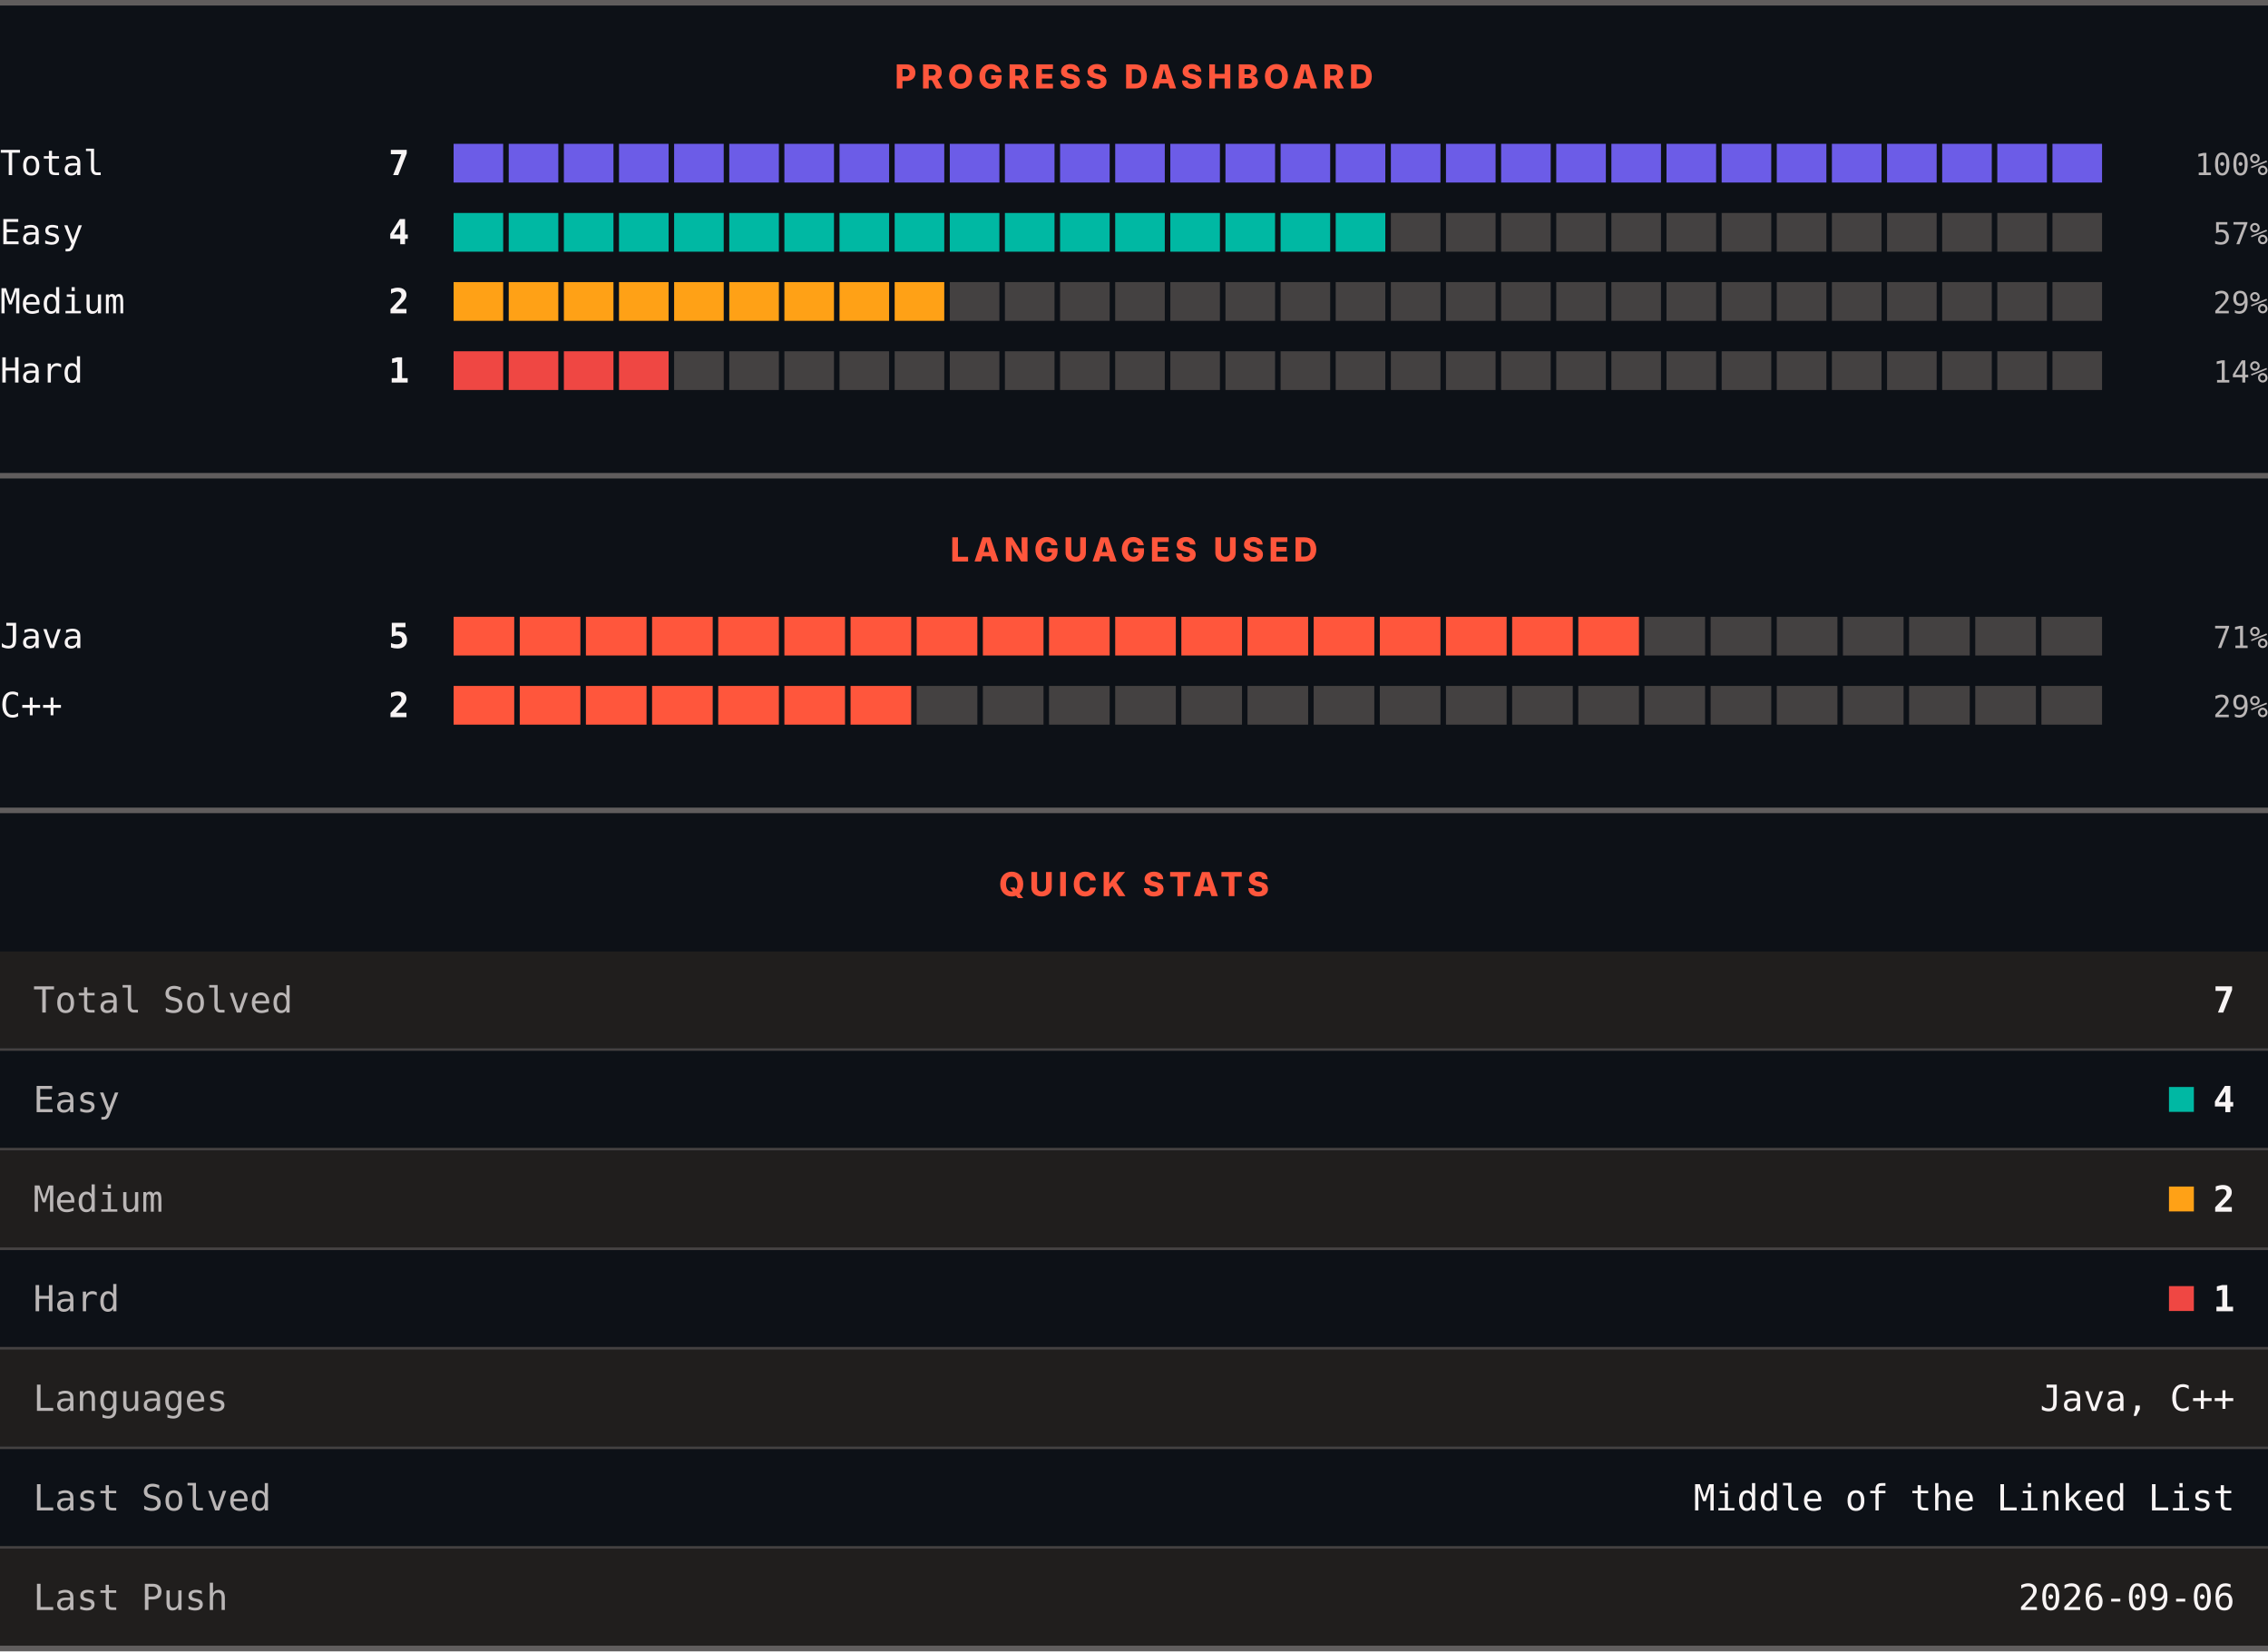
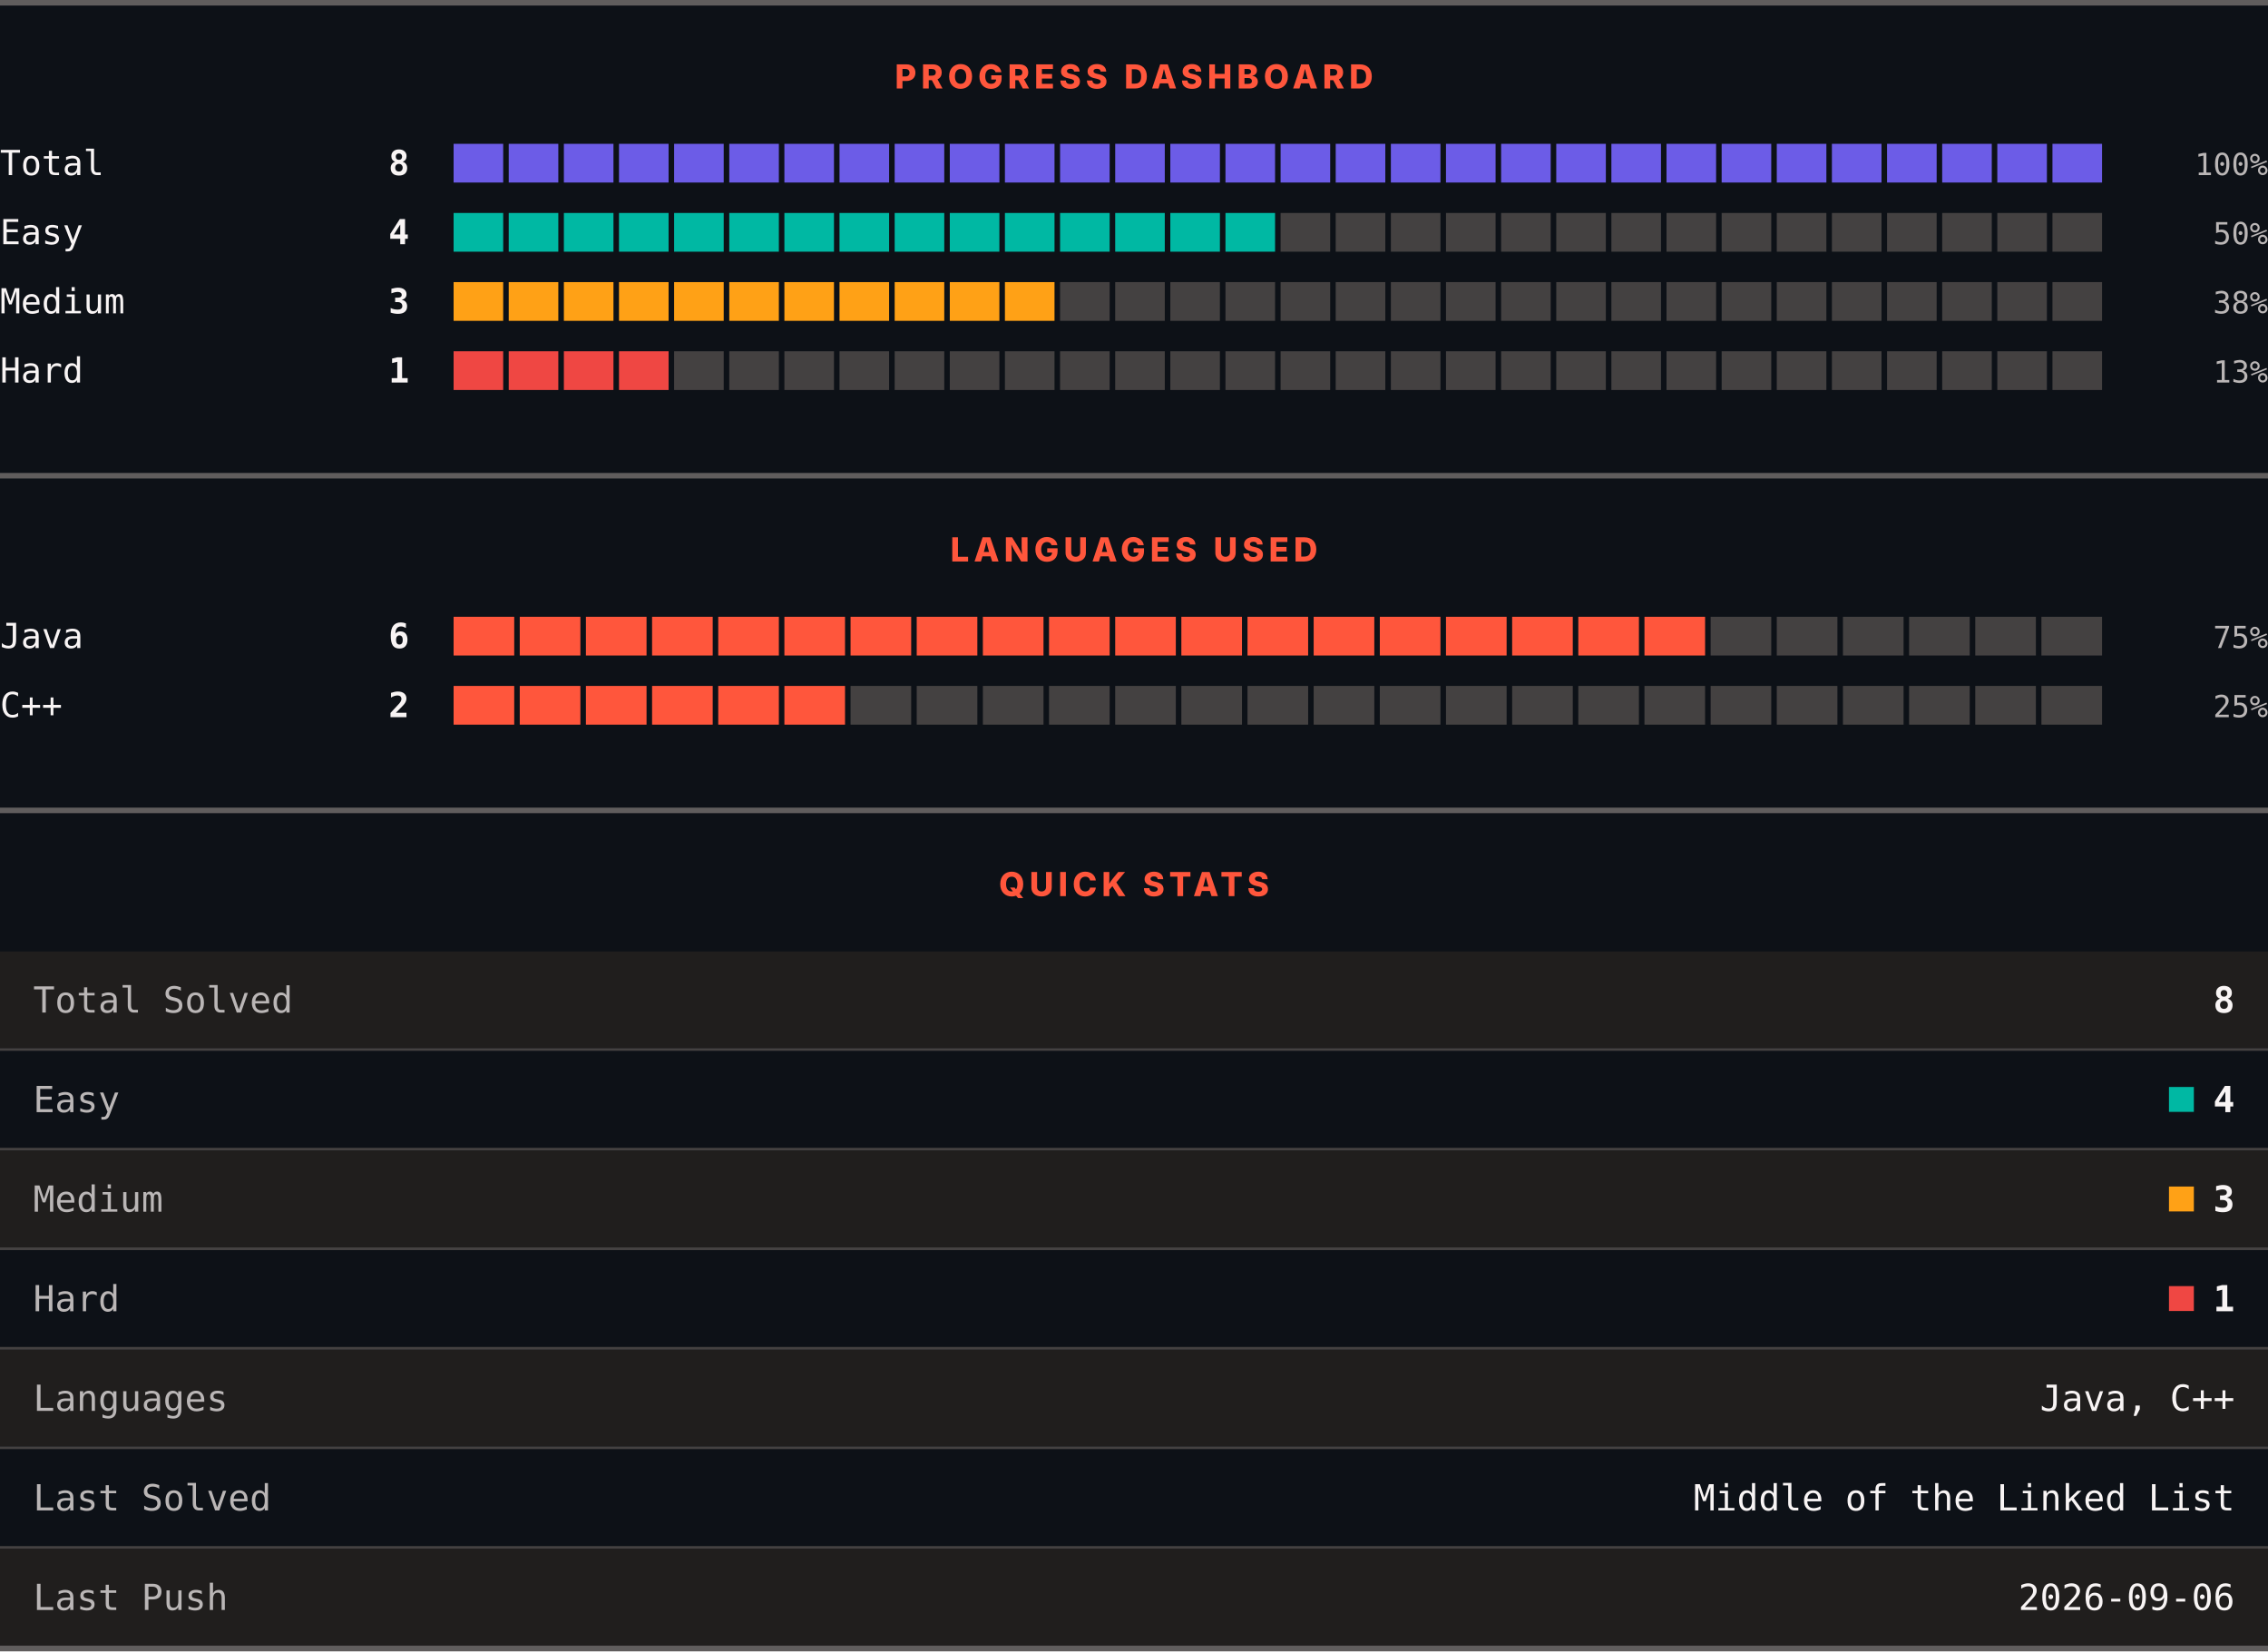
<svg xmlns="http://www.w3.org/2000/svg" width="820" height="597" viewBox="0 0 820 597" role="img" aria-label="LeetCode progress, languages and quick stats">
  <rect width="820" height="597" fill="#0d1117" />
  <rect x="0" y="0" width="820" height="2" fill="#605d5d" />
  <text x="410" y="32" text-anchor="middle" font-family="Archivo, system-ui, -apple-system, Segoe UI, sans-serif" font-size="12" font-weight="800" letter-spacing="1.68" fill="#ff563c">PROGRESS DASHBOARD</text>
  <text x="0" y="63.3" font-family="ui-monospace, SFMono-Regular, Menlo, Consolas, monospace" font-size="12.5" fill="#f8f4f4">Total</text>
-   <text x="148" y="63.3" text-anchor="end" font-family="ui-monospace, SFMono-Regular, Menlo, Consolas, monospace" font-size="12.5" font-weight="700" fill="#f8f4f4">7</text>
+   <text x="148" y="63.3" text-anchor="end" font-family="ui-monospace, SFMono-Regular, Menlo, Consolas, monospace" font-size="12.5" font-weight="700" fill="#f8f4f4">8</text>
  <rect x="164.00" y="52" width="17.93" height="14" fill="#6c5ce7" />
  <rect x="183.93" y="52" width="17.93" height="14" fill="#6c5ce7" />
  <rect x="203.87" y="52" width="17.93" height="14" fill="#6c5ce7" />
  <rect x="223.80" y="52" width="17.93" height="14" fill="#6c5ce7" />
  <rect x="243.73" y="52" width="17.93" height="14" fill="#6c5ce7" />
  <rect x="263.67" y="52" width="17.93" height="14" fill="#6c5ce7" />
  <rect x="283.60" y="52" width="17.93" height="14" fill="#6c5ce7" />
  <rect x="303.53" y="52" width="17.93" height="14" fill="#6c5ce7" />
  <rect x="323.47" y="52" width="17.93" height="14" fill="#6c5ce7" />
  <rect x="343.40" y="52" width="17.93" height="14" fill="#6c5ce7" />
  <rect x="363.33" y="52" width="17.93" height="14" fill="#6c5ce7" />
  <rect x="383.27" y="52" width="17.93" height="14" fill="#6c5ce7" />
  <rect x="403.20" y="52" width="17.93" height="14" fill="#6c5ce7" />
  <rect x="423.13" y="52" width="17.93" height="14" fill="#6c5ce7" />
  <rect x="443.07" y="52" width="17.93" height="14" fill="#6c5ce7" />
  <rect x="463.00" y="52" width="17.93" height="14" fill="#6c5ce7" />
  <rect x="482.93" y="52" width="17.93" height="14" fill="#6c5ce7" />
  <rect x="502.87" y="52" width="17.93" height="14" fill="#6c5ce7" />
  <rect x="522.80" y="52" width="17.93" height="14" fill="#6c5ce7" />
  <rect x="542.73" y="52" width="17.93" height="14" fill="#6c5ce7" />
  <rect x="562.67" y="52" width="17.93" height="14" fill="#6c5ce7" />
  <rect x="582.60" y="52" width="17.93" height="14" fill="#6c5ce7" />
  <rect x="602.53" y="52" width="17.93" height="14" fill="#6c5ce7" />
  <rect x="622.47" y="52" width="17.93" height="14" fill="#6c5ce7" />
  <rect x="642.40" y="52" width="17.93" height="14" fill="#6c5ce7" />
  <rect x="662.33" y="52" width="17.93" height="14" fill="#6c5ce7" />
  <rect x="682.27" y="52" width="17.93" height="14" fill="#6c5ce7" />
  <rect x="702.20" y="52" width="17.93" height="14" fill="#6c5ce7" />
  <rect x="722.13" y="52" width="17.93" height="14" fill="#6c5ce7" />
  <rect x="742.07" y="52" width="17.93" height="14" fill="#6c5ce7" />
  <text x="820" y="63.3" text-anchor="end" font-family="ui-monospace, SFMono-Regular, Menlo, Consolas, monospace" font-size="11" fill="#bab6b6">100%</text>
  <text x="0" y="88.3" font-family="ui-monospace, SFMono-Regular, Menlo, Consolas, monospace" font-size="12.5" fill="#f8f4f4">Easy</text>
  <text x="148" y="88.3" text-anchor="end" font-family="ui-monospace, SFMono-Regular, Menlo, Consolas, monospace" font-size="12.5" font-weight="700" fill="#f8f4f4">4</text>
  <rect x="164.00" y="77" width="17.93" height="14" fill="#00b8a3" />
  <rect x="183.93" y="77" width="17.93" height="14" fill="#00b8a3" />
  <rect x="203.87" y="77" width="17.93" height="14" fill="#00b8a3" />
  <rect x="223.80" y="77" width="17.93" height="14" fill="#00b8a3" />
  <rect x="243.73" y="77" width="17.93" height="14" fill="#00b8a3" />
  <rect x="263.67" y="77" width="17.93" height="14" fill="#00b8a3" />
  <rect x="283.60" y="77" width="17.93" height="14" fill="#00b8a3" />
  <rect x="303.53" y="77" width="17.93" height="14" fill="#00b8a3" />
  <rect x="323.47" y="77" width="17.93" height="14" fill="#00b8a3" />
  <rect x="343.40" y="77" width="17.93" height="14" fill="#00b8a3" />
  <rect x="363.33" y="77" width="17.93" height="14" fill="#00b8a3" />
  <rect x="383.27" y="77" width="17.93" height="14" fill="#00b8a3" />
  <rect x="403.20" y="77" width="17.93" height="14" fill="#00b8a3" />
  <rect x="423.13" y="77" width="17.93" height="14" fill="#00b8a3" />
  <rect x="443.07" y="77" width="17.93" height="14" fill="#00b8a3" />
-   <rect x="463.00" y="77" width="17.93" height="14" fill="#00b8a3" />
-   <rect x="482.93" y="77" width="17.93" height="14" fill="#00b8a3" />
+   <rect x="463.00" y="77" width="17.93" height="14" fill="#444141" />
+   <rect x="482.93" y="77" width="17.93" height="14" fill="#444141" />
  <rect x="502.87" y="77" width="17.93" height="14" fill="#444141" />
  <rect x="522.80" y="77" width="17.93" height="14" fill="#444141" />
  <rect x="542.73" y="77" width="17.93" height="14" fill="#444141" />
  <rect x="562.67" y="77" width="17.93" height="14" fill="#444141" />
  <rect x="582.60" y="77" width="17.93" height="14" fill="#444141" />
  <rect x="602.53" y="77" width="17.93" height="14" fill="#444141" />
  <rect x="622.47" y="77" width="17.93" height="14" fill="#444141" />
  <rect x="642.40" y="77" width="17.93" height="14" fill="#444141" />
  <rect x="662.33" y="77" width="17.93" height="14" fill="#444141" />
  <rect x="682.27" y="77" width="17.93" height="14" fill="#444141" />
  <rect x="702.20" y="77" width="17.93" height="14" fill="#444141" />
  <rect x="722.13" y="77" width="17.93" height="14" fill="#444141" />
  <rect x="742.07" y="77" width="17.93" height="14" fill="#444141" />
-   <text x="820" y="88.3" text-anchor="end" font-family="ui-monospace, SFMono-Regular, Menlo, Consolas, monospace" font-size="11" fill="#bab6b6">57%</text>
+   <text x="820" y="88.3" text-anchor="end" font-family="ui-monospace, SFMono-Regular, Menlo, Consolas, monospace" font-size="11" fill="#bab6b6">50%</text>
  <text x="0" y="113.3" font-family="ui-monospace, SFMono-Regular, Menlo, Consolas, monospace" font-size="12.5" fill="#f8f4f4">Medium</text>
-   <text x="148" y="113.3" text-anchor="end" font-family="ui-monospace, SFMono-Regular, Menlo, Consolas, monospace" font-size="12.5" font-weight="700" fill="#f8f4f4">2</text>
+   <text x="148" y="113.3" text-anchor="end" font-family="ui-monospace, SFMono-Regular, Menlo, Consolas, monospace" font-size="12.5" font-weight="700" fill="#f8f4f4">3</text>
  <rect x="164.00" y="102" width="17.93" height="14" fill="#ffa116" />
  <rect x="183.93" y="102" width="17.93" height="14" fill="#ffa116" />
  <rect x="203.87" y="102" width="17.93" height="14" fill="#ffa116" />
  <rect x="223.80" y="102" width="17.93" height="14" fill="#ffa116" />
  <rect x="243.73" y="102" width="17.93" height="14" fill="#ffa116" />
  <rect x="263.67" y="102" width="17.93" height="14" fill="#ffa116" />
  <rect x="283.60" y="102" width="17.93" height="14" fill="#ffa116" />
  <rect x="303.53" y="102" width="17.93" height="14" fill="#ffa116" />
  <rect x="323.47" y="102" width="17.93" height="14" fill="#ffa116" />
-   <rect x="343.40" y="102" width="17.93" height="14" fill="#444141" />
-   <rect x="363.33" y="102" width="17.93" height="14" fill="#444141" />
+   <rect x="343.40" y="102" width="17.93" height="14" fill="#ffa116" />
+   <rect x="363.33" y="102" width="17.93" height="14" fill="#ffa116" />
  <rect x="383.27" y="102" width="17.93" height="14" fill="#444141" />
  <rect x="403.20" y="102" width="17.93" height="14" fill="#444141" />
  <rect x="423.13" y="102" width="17.93" height="14" fill="#444141" />
  <rect x="443.07" y="102" width="17.93" height="14" fill="#444141" />
  <rect x="463.00" y="102" width="17.93" height="14" fill="#444141" />
  <rect x="482.93" y="102" width="17.93" height="14" fill="#444141" />
  <rect x="502.87" y="102" width="17.93" height="14" fill="#444141" />
  <rect x="522.80" y="102" width="17.93" height="14" fill="#444141" />
  <rect x="542.73" y="102" width="17.93" height="14" fill="#444141" />
  <rect x="562.67" y="102" width="17.93" height="14" fill="#444141" />
  <rect x="582.60" y="102" width="17.93" height="14" fill="#444141" />
  <rect x="602.53" y="102" width="17.93" height="14" fill="#444141" />
  <rect x="622.47" y="102" width="17.93" height="14" fill="#444141" />
  <rect x="642.40" y="102" width="17.93" height="14" fill="#444141" />
  <rect x="662.33" y="102" width="17.93" height="14" fill="#444141" />
  <rect x="682.27" y="102" width="17.93" height="14" fill="#444141" />
  <rect x="702.20" y="102" width="17.93" height="14" fill="#444141" />
  <rect x="722.13" y="102" width="17.93" height="14" fill="#444141" />
  <rect x="742.07" y="102" width="17.93" height="14" fill="#444141" />
-   <text x="820" y="113.3" text-anchor="end" font-family="ui-monospace, SFMono-Regular, Menlo, Consolas, monospace" font-size="11" fill="#bab6b6">29%</text>
+   <text x="820" y="113.3" text-anchor="end" font-family="ui-monospace, SFMono-Regular, Menlo, Consolas, monospace" font-size="11" fill="#bab6b6">38%</text>
  <text x="0" y="138.3" font-family="ui-monospace, SFMono-Regular, Menlo, Consolas, monospace" font-size="12.5" fill="#f8f4f4">Hard</text>
  <text x="148" y="138.3" text-anchor="end" font-family="ui-monospace, SFMono-Regular, Menlo, Consolas, monospace" font-size="12.5" font-weight="700" fill="#f8f4f4">1</text>
  <rect x="164.00" y="127" width="17.93" height="14" fill="#ef4743" />
  <rect x="183.93" y="127" width="17.93" height="14" fill="#ef4743" />
  <rect x="203.87" y="127" width="17.93" height="14" fill="#ef4743" />
  <rect x="223.80" y="127" width="17.93" height="14" fill="#ef4743" />
  <rect x="243.73" y="127" width="17.93" height="14" fill="#444141" />
  <rect x="263.67" y="127" width="17.93" height="14" fill="#444141" />
  <rect x="283.60" y="127" width="17.93" height="14" fill="#444141" />
  <rect x="303.53" y="127" width="17.93" height="14" fill="#444141" />
  <rect x="323.47" y="127" width="17.93" height="14" fill="#444141" />
  <rect x="343.40" y="127" width="17.93" height="14" fill="#444141" />
  <rect x="363.33" y="127" width="17.93" height="14" fill="#444141" />
  <rect x="383.27" y="127" width="17.93" height="14" fill="#444141" />
  <rect x="403.20" y="127" width="17.93" height="14" fill="#444141" />
  <rect x="423.13" y="127" width="17.93" height="14" fill="#444141" />
  <rect x="443.07" y="127" width="17.93" height="14" fill="#444141" />
  <rect x="463.00" y="127" width="17.93" height="14" fill="#444141" />
  <rect x="482.93" y="127" width="17.93" height="14" fill="#444141" />
  <rect x="502.87" y="127" width="17.93" height="14" fill="#444141" />
  <rect x="522.80" y="127" width="17.93" height="14" fill="#444141" />
  <rect x="542.73" y="127" width="17.93" height="14" fill="#444141" />
  <rect x="562.67" y="127" width="17.93" height="14" fill="#444141" />
  <rect x="582.60" y="127" width="17.93" height="14" fill="#444141" />
  <rect x="602.53" y="127" width="17.93" height="14" fill="#444141" />
  <rect x="622.47" y="127" width="17.93" height="14" fill="#444141" />
  <rect x="642.40" y="127" width="17.93" height="14" fill="#444141" />
  <rect x="662.33" y="127" width="17.93" height="14" fill="#444141" />
  <rect x="682.27" y="127" width="17.93" height="14" fill="#444141" />
  <rect x="702.20" y="127" width="17.93" height="14" fill="#444141" />
  <rect x="722.13" y="127" width="17.93" height="14" fill="#444141" />
  <rect x="742.07" y="127" width="17.93" height="14" fill="#444141" />
-   <text x="820" y="138.3" text-anchor="end" font-family="ui-monospace, SFMono-Regular, Menlo, Consolas, monospace" font-size="11" fill="#bab6b6">14%</text>
+   <text x="820" y="138.3" text-anchor="end" font-family="ui-monospace, SFMono-Regular, Menlo, Consolas, monospace" font-size="11" fill="#bab6b6">13%</text>
  <rect x="0" y="171" width="820" height="2" fill="#605d5d" />
  <text x="410" y="203" text-anchor="middle" font-family="Archivo, system-ui, -apple-system, Segoe UI, sans-serif" font-size="12" font-weight="800" letter-spacing="1.68" fill="#ff563c">LANGUAGES USED</text>
  <text x="0" y="234.3" font-family="ui-monospace, SFMono-Regular, Menlo, Consolas, monospace" font-size="12.5" fill="#f8f4f4">Java</text>
-   <text x="148" y="234.3" text-anchor="end" font-family="ui-monospace, SFMono-Regular, Menlo, Consolas, monospace" font-size="12.5" font-weight="700" fill="#f8f4f4">5</text>
+   <text x="148" y="234.3" text-anchor="end" font-family="ui-monospace, SFMono-Regular, Menlo, Consolas, monospace" font-size="12.5" font-weight="700" fill="#f8f4f4">6</text>
  <rect x="164.00" y="223" width="21.92" height="14" fill="#ff563c" />
  <rect x="187.92" y="223" width="21.92" height="14" fill="#ff563c" />
  <rect x="211.84" y="223" width="21.92" height="14" fill="#ff563c" />
  <rect x="235.76" y="223" width="21.92" height="14" fill="#ff563c" />
  <rect x="259.68" y="223" width="21.92" height="14" fill="#ff563c" />
  <rect x="283.60" y="223" width="21.92" height="14" fill="#ff563c" />
  <rect x="307.52" y="223" width="21.92" height="14" fill="#ff563c" />
  <rect x="331.44" y="223" width="21.92" height="14" fill="#ff563c" />
  <rect x="355.36" y="223" width="21.92" height="14" fill="#ff563c" />
  <rect x="379.28" y="223" width="21.92" height="14" fill="#ff563c" />
  <rect x="403.20" y="223" width="21.92" height="14" fill="#ff563c" />
  <rect x="427.12" y="223" width="21.92" height="14" fill="#ff563c" />
  <rect x="451.04" y="223" width="21.92" height="14" fill="#ff563c" />
  <rect x="474.96" y="223" width="21.92" height="14" fill="#ff563c" />
  <rect x="498.88" y="223" width="21.92" height="14" fill="#ff563c" />
  <rect x="522.80" y="223" width="21.92" height="14" fill="#ff563c" />
  <rect x="546.72" y="223" width="21.92" height="14" fill="#ff563c" />
  <rect x="570.64" y="223" width="21.92" height="14" fill="#ff563c" />
-   <rect x="594.56" y="223" width="21.92" height="14" fill="#444141" />
+   <rect x="594.56" y="223" width="21.92" height="14" fill="#ff563c" />
  <rect x="618.48" y="223" width="21.92" height="14" fill="#444141" />
  <rect x="642.40" y="223" width="21.92" height="14" fill="#444141" />
  <rect x="666.32" y="223" width="21.92" height="14" fill="#444141" />
  <rect x="690.24" y="223" width="21.92" height="14" fill="#444141" />
  <rect x="714.16" y="223" width="21.92" height="14" fill="#444141" />
  <rect x="738.08" y="223" width="21.92" height="14" fill="#444141" />
-   <text x="820" y="234.3" text-anchor="end" font-family="ui-monospace, SFMono-Regular, Menlo, Consolas, monospace" font-size="11" fill="#bab6b6">71%</text>
+   <text x="820" y="234.3" text-anchor="end" font-family="ui-monospace, SFMono-Regular, Menlo, Consolas, monospace" font-size="11" fill="#bab6b6">75%</text>
  <text x="0" y="259.3" font-family="ui-monospace, SFMono-Regular, Menlo, Consolas, monospace" font-size="12.5" fill="#f8f4f4">C++</text>
  <text x="148" y="259.3" text-anchor="end" font-family="ui-monospace, SFMono-Regular, Menlo, Consolas, monospace" font-size="12.5" font-weight="700" fill="#f8f4f4">2</text>
  <rect x="164.00" y="248" width="21.92" height="14" fill="#ff563c" />
  <rect x="187.92" y="248" width="21.92" height="14" fill="#ff563c" />
  <rect x="211.84" y="248" width="21.92" height="14" fill="#ff563c" />
  <rect x="235.76" y="248" width="21.92" height="14" fill="#ff563c" />
  <rect x="259.68" y="248" width="21.92" height="14" fill="#ff563c" />
  <rect x="283.60" y="248" width="21.92" height="14" fill="#ff563c" />
-   <rect x="307.52" y="248" width="21.92" height="14" fill="#ff563c" />
+   <rect x="307.52" y="248" width="21.92" height="14" fill="#444141" />
  <rect x="331.44" y="248" width="21.92" height="14" fill="#444141" />
  <rect x="355.36" y="248" width="21.92" height="14" fill="#444141" />
  <rect x="379.28" y="248" width="21.92" height="14" fill="#444141" />
  <rect x="403.20" y="248" width="21.92" height="14" fill="#444141" />
  <rect x="427.12" y="248" width="21.92" height="14" fill="#444141" />
  <rect x="451.04" y="248" width="21.92" height="14" fill="#444141" />
  <rect x="474.96" y="248" width="21.92" height="14" fill="#444141" />
  <rect x="498.88" y="248" width="21.92" height="14" fill="#444141" />
  <rect x="522.80" y="248" width="21.92" height="14" fill="#444141" />
  <rect x="546.72" y="248" width="21.92" height="14" fill="#444141" />
  <rect x="570.64" y="248" width="21.92" height="14" fill="#444141" />
  <rect x="594.56" y="248" width="21.92" height="14" fill="#444141" />
  <rect x="618.48" y="248" width="21.92" height="14" fill="#444141" />
  <rect x="642.40" y="248" width="21.92" height="14" fill="#444141" />
  <rect x="666.32" y="248" width="21.92" height="14" fill="#444141" />
  <rect x="690.24" y="248" width="21.92" height="14" fill="#444141" />
  <rect x="714.16" y="248" width="21.92" height="14" fill="#444141" />
  <rect x="738.08" y="248" width="21.92" height="14" fill="#444141" />
-   <text x="820" y="259.3" text-anchor="end" font-family="ui-monospace, SFMono-Regular, Menlo, Consolas, monospace" font-size="11" fill="#bab6b6">29%</text>
+   <text x="820" y="259.3" text-anchor="end" font-family="ui-monospace, SFMono-Regular, Menlo, Consolas, monospace" font-size="11" fill="#bab6b6">25%</text>
  <rect x="0" y="292" width="820" height="2" fill="#605d5d" />
  <text x="410" y="324" text-anchor="middle" font-family="Archivo, system-ui, -apple-system, Segoe UI, sans-serif" font-size="12" font-weight="800" letter-spacing="1.68" fill="#ff563c">QUICK STATS</text>
  <rect x="0" y="344" width="820" height="35" fill="#201e1d" />
  <text x="12" y="366.1" font-family="ui-monospace, SFMono-Regular, Menlo, Consolas, monospace" font-size="13" fill="#bab6b6">Total Solved</text>
-   <text x="808" y="366.1" text-anchor="end" font-family="ui-monospace, SFMono-Regular, Menlo, Consolas, monospace" font-size="13" font-weight="700" fill="#f8f4f4">7</text>
+   <text x="808" y="366.1" text-anchor="end" font-family="ui-monospace, SFMono-Regular, Menlo, Consolas, monospace" font-size="13" font-weight="700" fill="#f8f4f4">8</text>
  <rect x="0" y="379" width="820" height="1" fill="#444141" />
  <rect x="0" y="380" width="820" height="35" fill="#0d1117" />
  <text x="12" y="402.1" font-family="ui-monospace, SFMono-Regular, Menlo, Consolas, monospace" font-size="13" fill="#bab6b6">Easy</text>
  <rect x="784.2" y="393" width="9" height="9" fill="#00b8a3" />
  <text x="808" y="402.1" text-anchor="end" font-family="ui-monospace, SFMono-Regular, Menlo, Consolas, monospace" font-size="13" font-weight="700" fill="#f8f4f4">4</text>
  <rect x="0" y="415" width="820" height="1" fill="#444141" />
  <rect x="0" y="416" width="820" height="35" fill="#201e1d" />
  <text x="12" y="438.1" font-family="ui-monospace, SFMono-Regular, Menlo, Consolas, monospace" font-size="13" fill="#bab6b6">Medium</text>
  <rect x="784.2" y="429" width="9" height="9" fill="#ffa116" />
-   <text x="808" y="438.1" text-anchor="end" font-family="ui-monospace, SFMono-Regular, Menlo, Consolas, monospace" font-size="13" font-weight="700" fill="#f8f4f4">2</text>
+   <text x="808" y="438.1" text-anchor="end" font-family="ui-monospace, SFMono-Regular, Menlo, Consolas, monospace" font-size="13" font-weight="700" fill="#f8f4f4">3</text>
  <rect x="0" y="451" width="820" height="1" fill="#444141" />
  <rect x="0" y="452" width="820" height="35" fill="#0d1117" />
  <text x="12" y="474.1" font-family="ui-monospace, SFMono-Regular, Menlo, Consolas, monospace" font-size="13" fill="#bab6b6">Hard</text>
  <rect x="784.2" y="465" width="9" height="9" fill="#ef4743" />
  <text x="808" y="474.1" text-anchor="end" font-family="ui-monospace, SFMono-Regular, Menlo, Consolas, monospace" font-size="13" font-weight="700" fill="#f8f4f4">1</text>
  <rect x="0" y="487" width="820" height="1" fill="#444141" />
  <rect x="0" y="488" width="820" height="35" fill="#201e1d" />
  <text x="12" y="510.1" font-family="ui-monospace, SFMono-Regular, Menlo, Consolas, monospace" font-size="13" fill="#bab6b6">Languages</text>
  <text x="808" y="510.1" text-anchor="end" font-family="ui-monospace, SFMono-Regular, Menlo, Consolas, monospace" font-size="13" fill="#f8f4f4">Java, C++</text>
  <rect x="0" y="523" width="820" height="1" fill="#444141" />
  <rect x="0" y="524" width="820" height="35" fill="#0d1117" />
  <text x="12" y="546.1" font-family="ui-monospace, SFMono-Regular, Menlo, Consolas, monospace" font-size="13" fill="#bab6b6">Last Solved</text>
  <text x="808" y="546.1" text-anchor="end" font-family="ui-monospace, SFMono-Regular, Menlo, Consolas, monospace" font-size="13" fill="#f8f4f4">Middle of the Linked List</text>
  <rect x="0" y="559" width="820" height="1" fill="#444141" />
  <rect x="0" y="560" width="820" height="35" fill="#201e1d" />
  <text x="12" y="582.1" font-family="ui-monospace, SFMono-Regular, Menlo, Consolas, monospace" font-size="13" fill="#bab6b6">Last Push</text>
  <text x="808" y="582.1" text-anchor="end" font-family="ui-monospace, SFMono-Regular, Menlo, Consolas, monospace" font-size="13" fill="#f8f4f4">2026-09-06</text>
  <rect x="0" y="595" width="820" height="2" fill="#605d5d" />
</svg>
